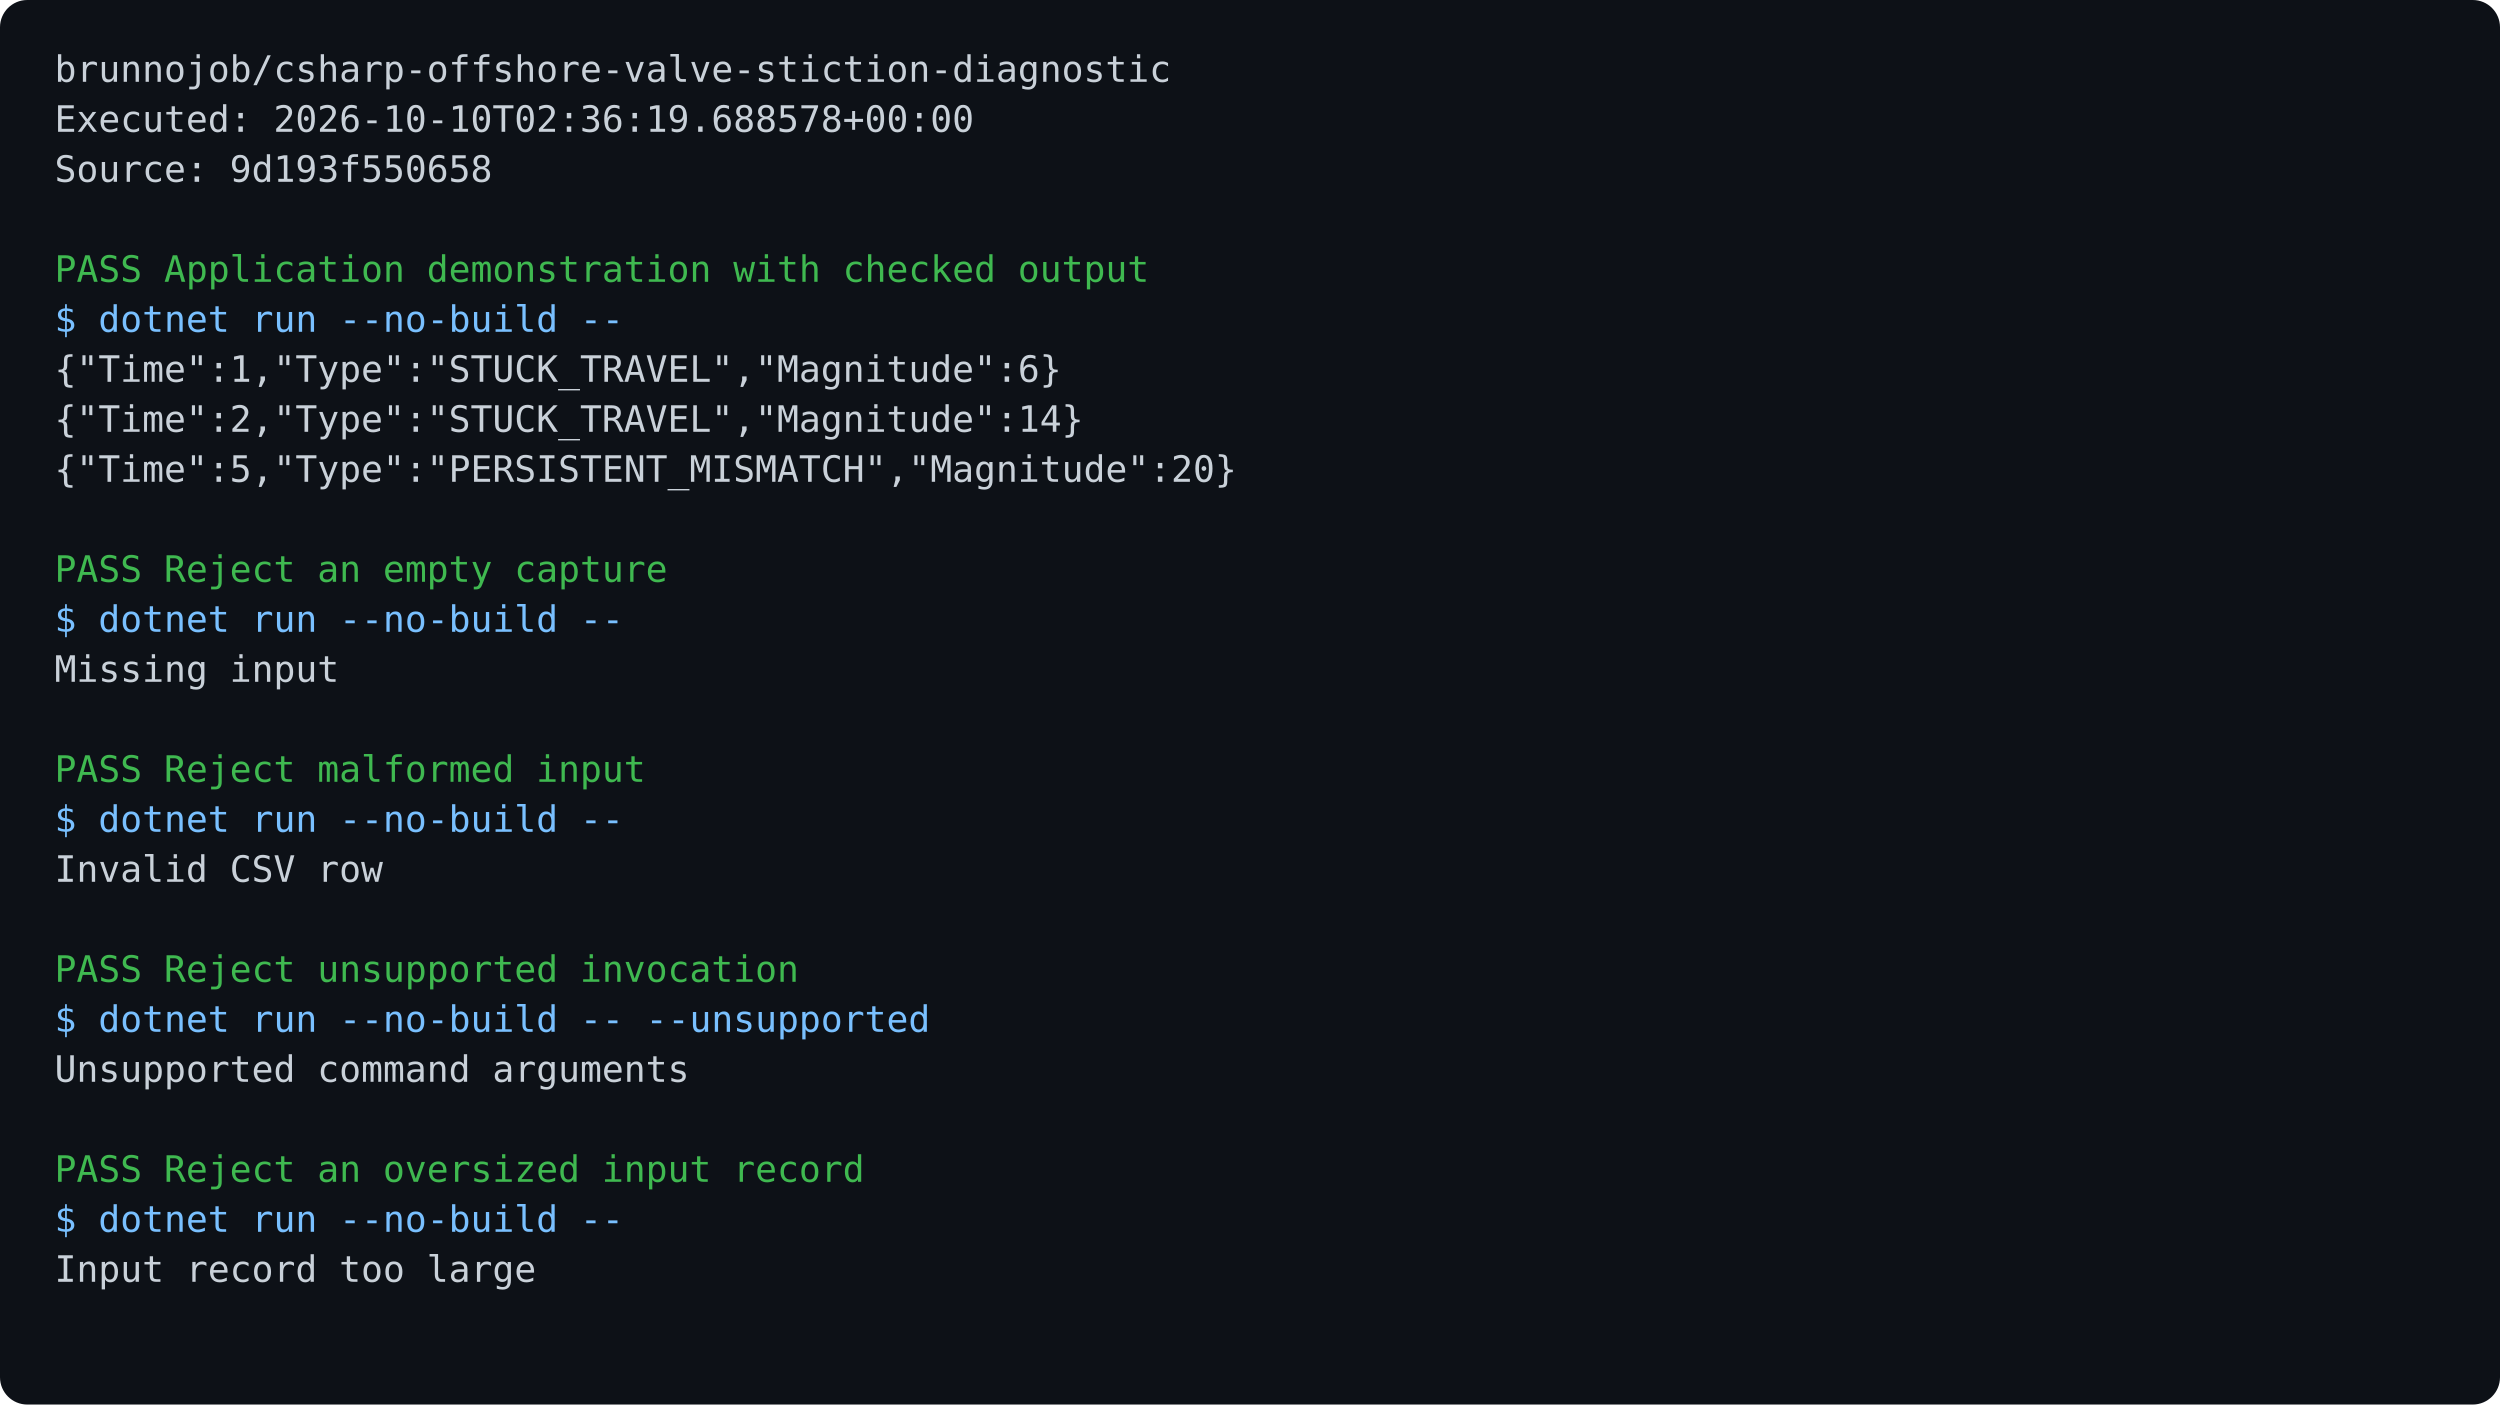
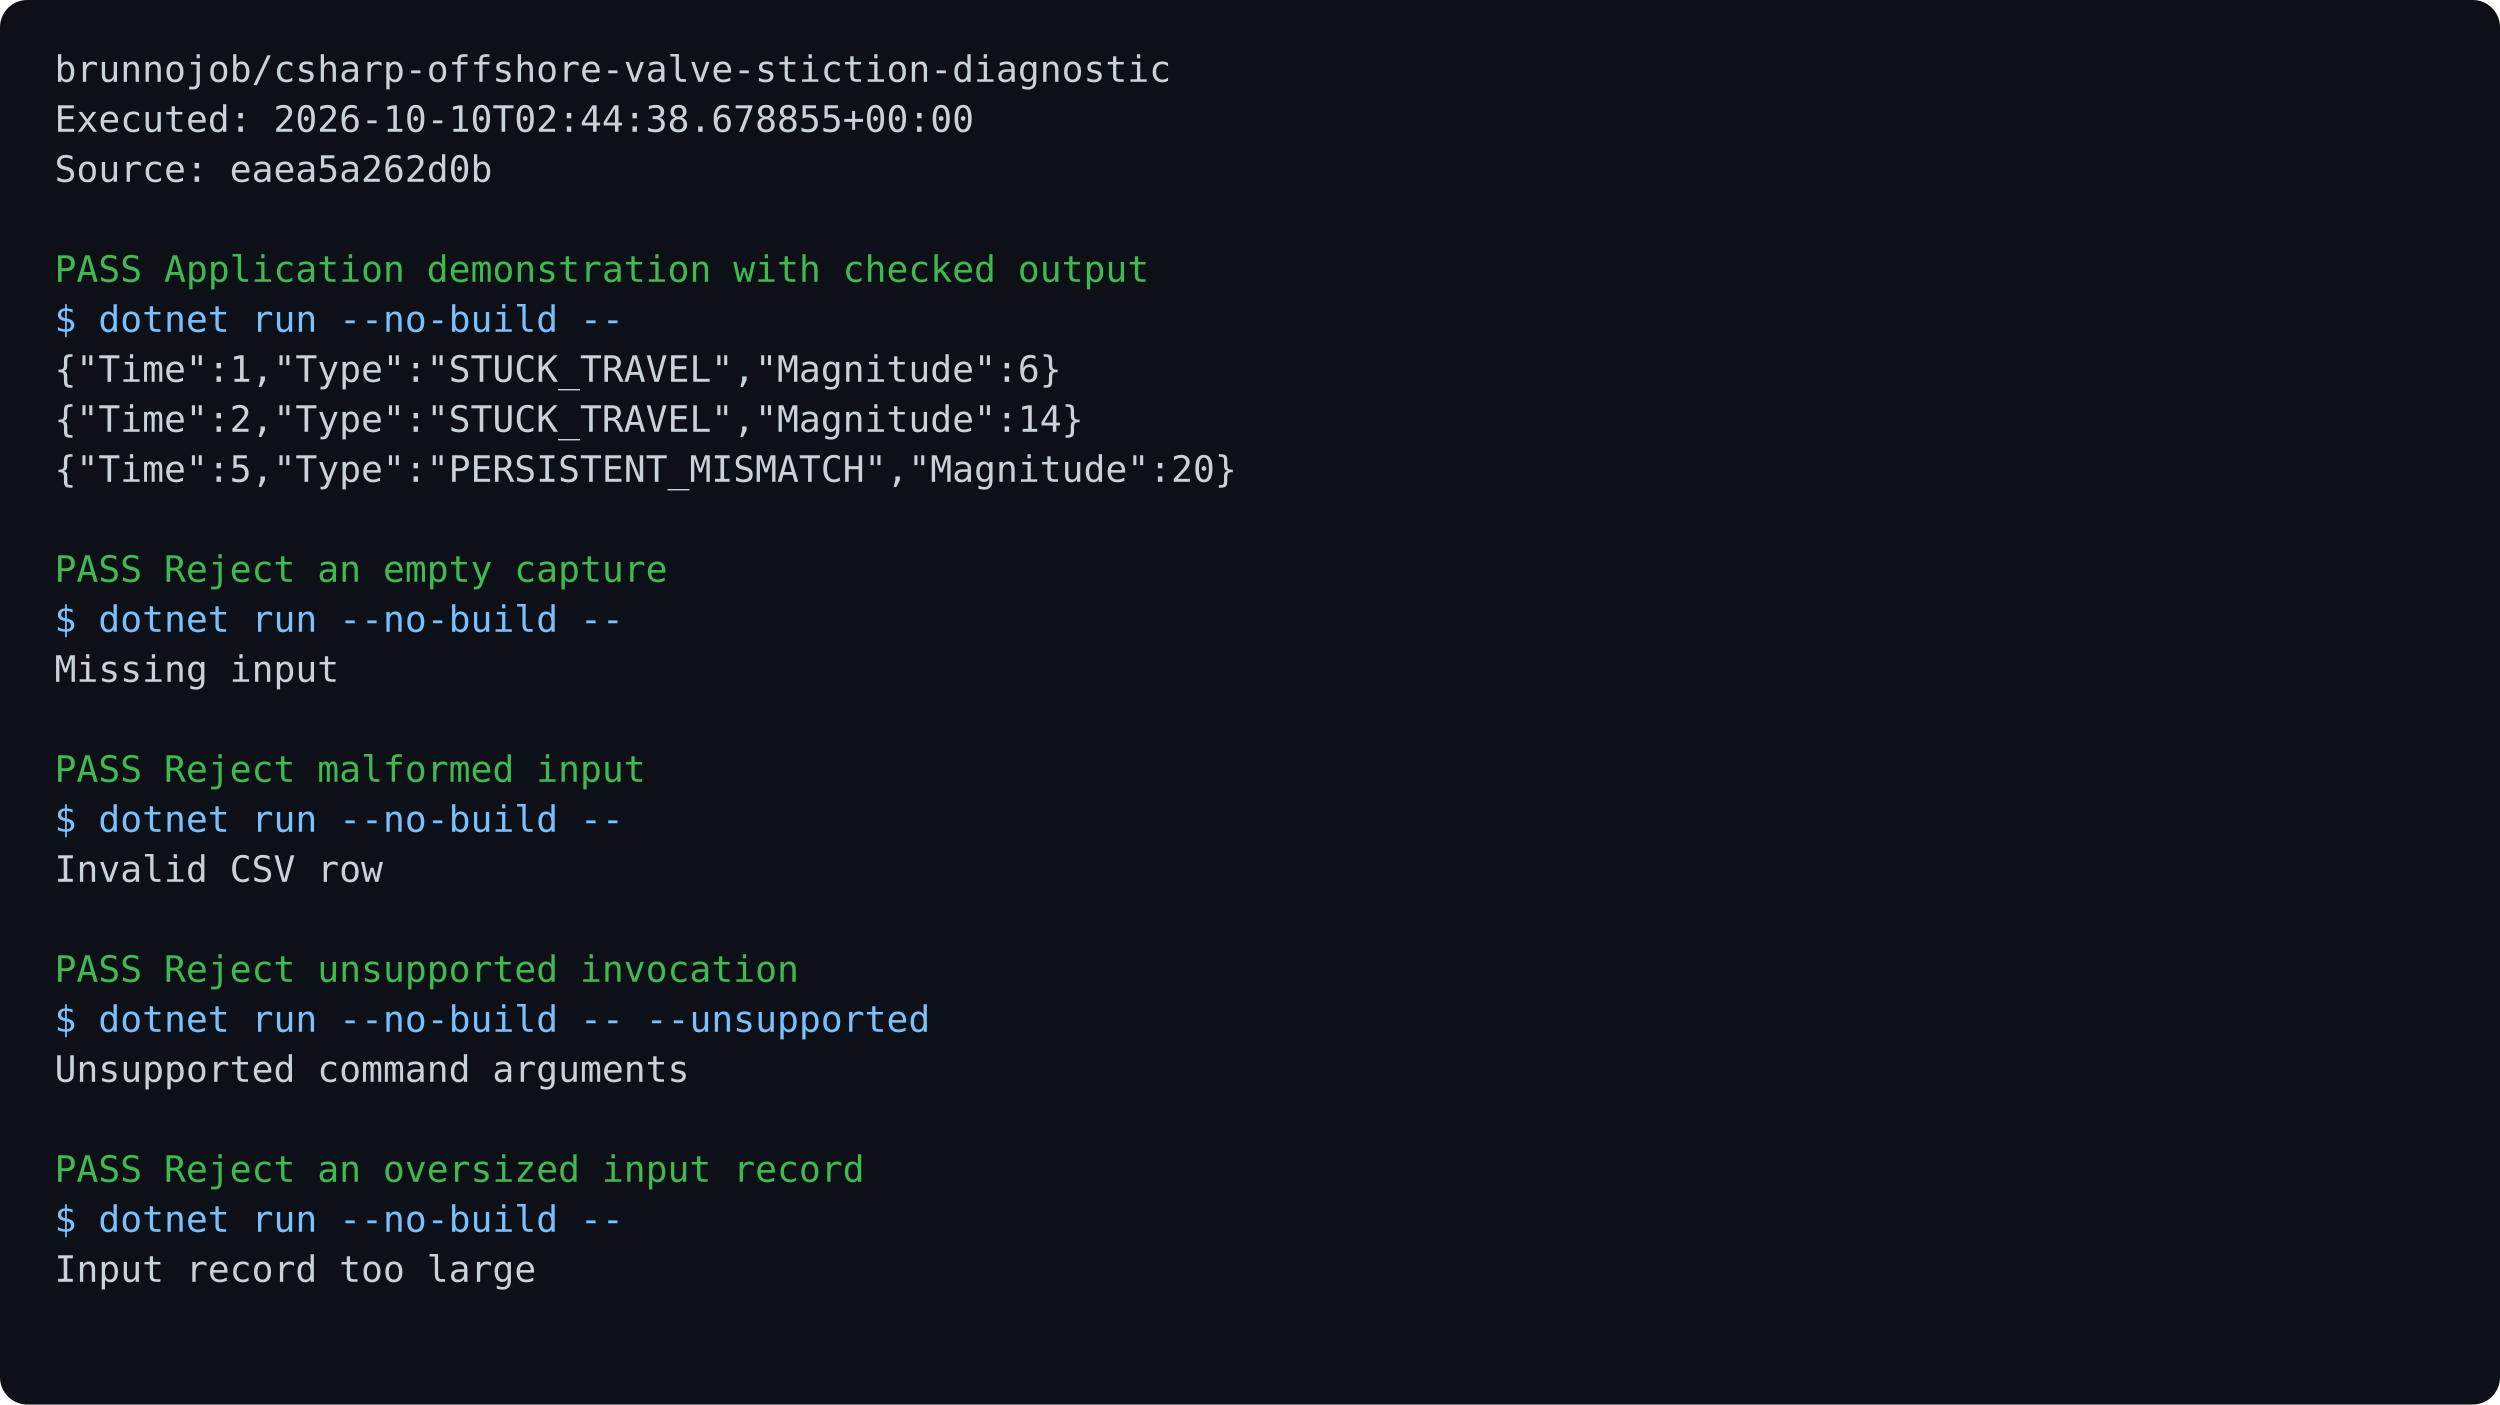
<svg xmlns="http://www.w3.org/2000/svg" width="1100" height="618" viewBox="0 0 1100 618">
  <rect width="1100" height="618" rx="12" fill="#0d1117" />
  <g font-family="monospace" font-size="16">
    <text x="24" y="36" fill="#c9d1d9">brunnojob/csharp-offshore-valve-stiction-diagnostic</text>
-     <text x="24" y="58" fill="#c9d1d9">Executed: 2026-10-10T02:36:19.688578+00:00</text>
-     <text x="24" y="80" fill="#c9d1d9">Source: 9d193f550658</text>
+     <text x="24" y="58" fill="#c9d1d9">Executed: 2026-10-10T02:44:38.678855+00:00</text>
+     <text x="24" y="80" fill="#c9d1d9">Source: eaea5a262d0b</text>
    <text x="24" y="102" fill="#c9d1d9" />
    <text x="24" y="124" fill="#3fb950">PASS Application demonstration with checked output</text>
    <text x="24" y="146" fill="#79c0ff">$ dotnet run --no-build --</text>
    <text x="24" y="168" fill="#c9d1d9">{"Time":1,"Type":"STUCK_TRAVEL","Magnitude":6}</text>
    <text x="24" y="190" fill="#c9d1d9">{"Time":2,"Type":"STUCK_TRAVEL","Magnitude":14}</text>
    <text x="24" y="212" fill="#c9d1d9">{"Time":5,"Type":"PERSISTENT_MISMATCH","Magnitude":20}</text>
    <text x="24" y="234" fill="#c9d1d9" />
    <text x="24" y="256" fill="#3fb950">PASS Reject an empty capture</text>
    <text x="24" y="278" fill="#79c0ff">$ dotnet run --no-build --</text>
    <text x="24" y="300" fill="#c9d1d9">Missing input</text>
    <text x="24" y="322" fill="#c9d1d9" />
    <text x="24" y="344" fill="#3fb950">PASS Reject malformed input</text>
    <text x="24" y="366" fill="#79c0ff">$ dotnet run --no-build --</text>
    <text x="24" y="388" fill="#c9d1d9">Invalid CSV row</text>
    <text x="24" y="410" fill="#c9d1d9" />
    <text x="24" y="432" fill="#3fb950">PASS Reject unsupported invocation</text>
    <text x="24" y="454" fill="#79c0ff">$ dotnet run --no-build -- --unsupported</text>
    <text x="24" y="476" fill="#c9d1d9">Unsupported command arguments</text>
    <text x="24" y="498" fill="#c9d1d9" />
    <text x="24" y="520" fill="#3fb950">PASS Reject an oversized input record</text>
    <text x="24" y="542" fill="#79c0ff">$ dotnet run --no-build --</text>
    <text x="24" y="564" fill="#c9d1d9">Input record too large</text>
  </g>
</svg>
